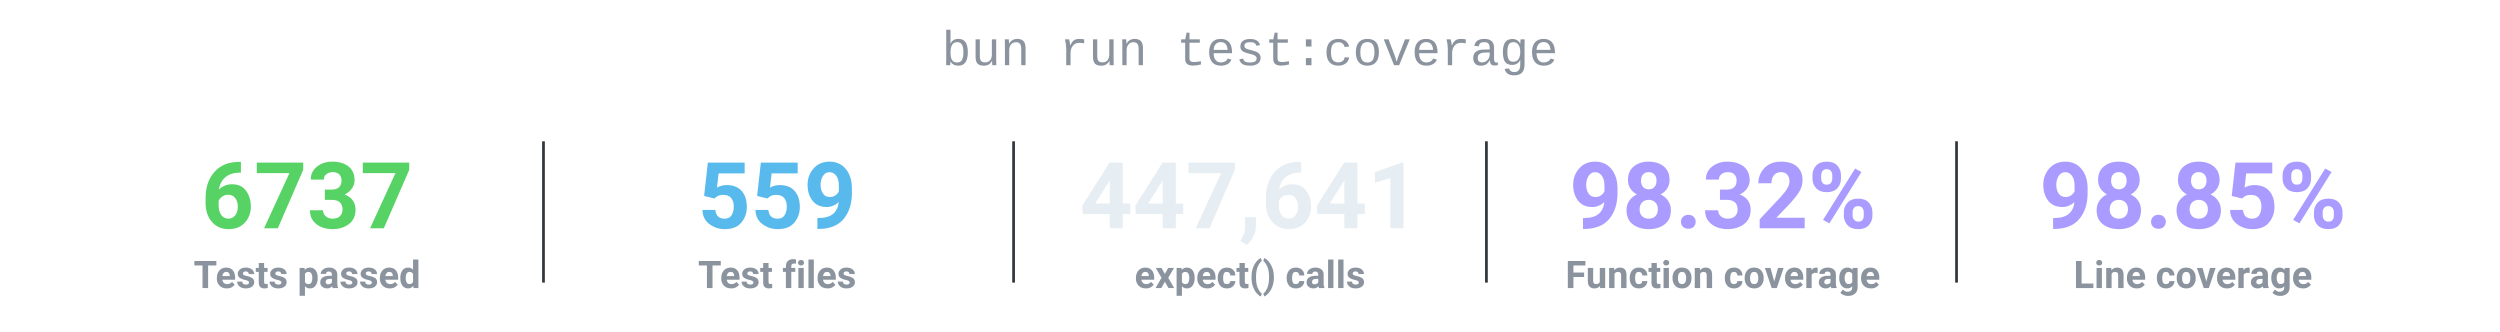
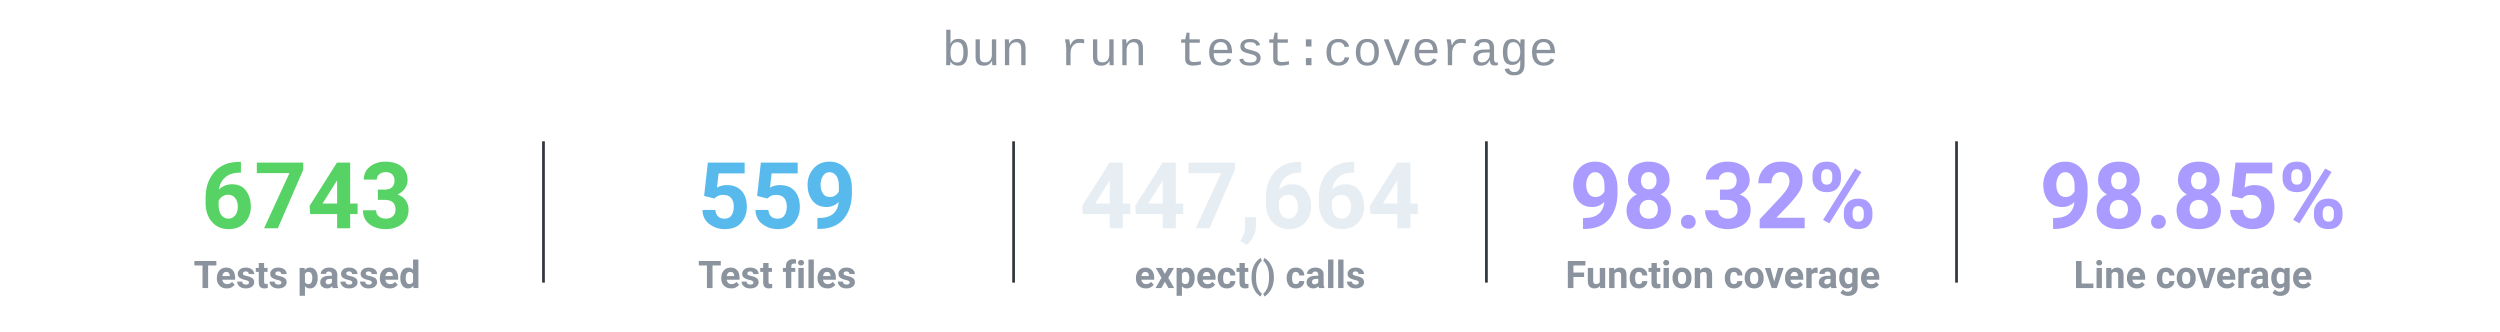
- <svg xmlns="http://www.w3.org/2000/svg" viewBox="0 0 920 122" width="920" height="122" role="img" aria-label="bun run test:coverage — 6737 tests passed, 559 test files, 447,641 expect() calls, 98.32% function coverage, 98.85% line coverage">
+ <svg xmlns="http://www.w3.org/2000/svg" viewBox="0 0 920 122" width="920" height="122" role="img" aria-label="bun run test:coverage — 6743 tests passed, 559 test files, 447,664 expect() calls, 98.32% function coverage, 98.85% line coverage">
  <style>
    .cmd { font-family: ui-monospace, SFMono-Regular, 'SF Mono', Menlo, Consolas, 'Liberation Mono', monospace; font-weight: 500; font-size: 18px; }
    .val { font-family: system-ui, -apple-system, BlinkMacSystemFont, 'Segoe UI', Roboto, sans-serif; font-weight: 700; font-size: 34px; }
    .lbl { font-family: system-ui, -apple-system, BlinkMacSystemFont, 'Segoe UI', Roboto, sans-serif; font-weight: 600; font-size: 14px; }
  </style>
  <text x="460" y="24" text-anchor="middle" class="cmd" fill="#8b949e">bun run test:coverage</text>
  <line x1="200" y1="52" x2="200" y2="104" stroke="#30363d" stroke-width="1" />
  <line x1="373" y1="52" x2="373" y2="104" stroke="#30363d" stroke-width="1" />
  <line x1="547" y1="52" x2="547" y2="104" stroke="#30363d" stroke-width="1" />
  <line x1="720" y1="52" x2="720" y2="104" stroke="#30363d" stroke-width="1" />
-   <text x="113" y="84" text-anchor="middle" class="val" fill="#56d364">6737</text>
+   <text x="113" y="84" text-anchor="middle" class="val" fill="#56d364">6743</text>
  <text x="113" y="106" text-anchor="middle" class="lbl" fill="#8b949e">Tests passed</text>
  <text x="286" y="84" text-anchor="middle" class="val" fill="#58b9ec">559</text>
  <text x="286" y="106" text-anchor="middle" class="lbl" fill="#8b949e">Test files</text>
-   <text x="460" y="84" text-anchor="middle" class="val" fill="#e6edf3">447,641</text>
+   <text x="460" y="84" text-anchor="middle" class="val" fill="#e6edf3">447,664</text>
  <text x="460" y="106" text-anchor="middle" class="lbl" fill="#8b949e">expect() calls</text>
  <text x="634" y="84" text-anchor="middle" class="val" fill="#a99bff">98.32%</text>
  <text x="634" y="106" text-anchor="middle" class="lbl" fill="#8b949e">Function coverage</text>
  <text x="807" y="84" text-anchor="middle" class="val" fill="#a99bff">98.85%</text>
  <text x="807" y="106" text-anchor="middle" class="lbl" fill="#8b949e">Line coverage</text>
</svg>
